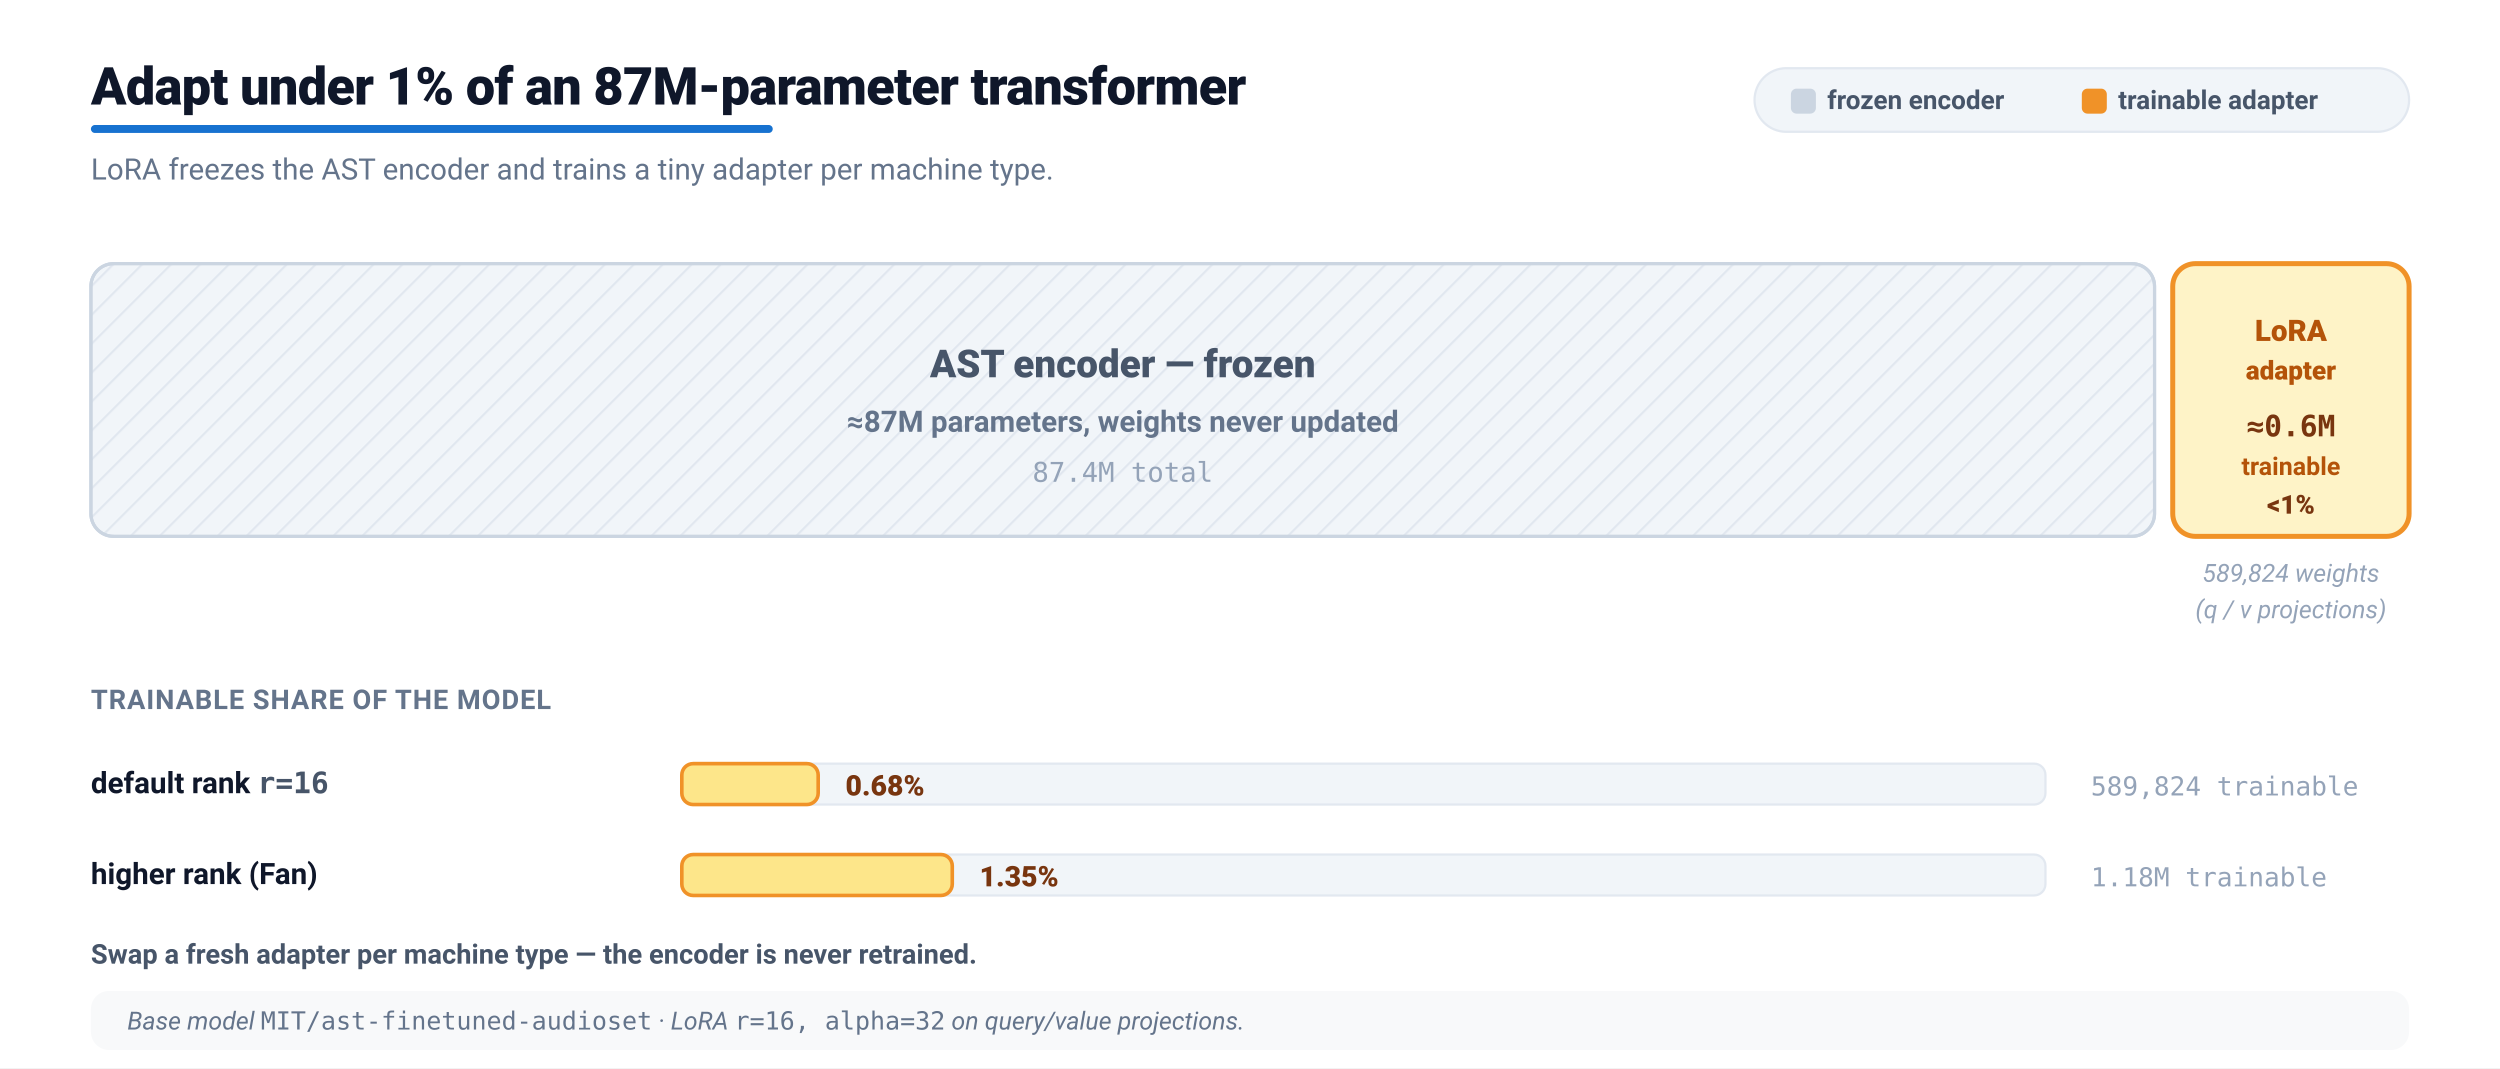
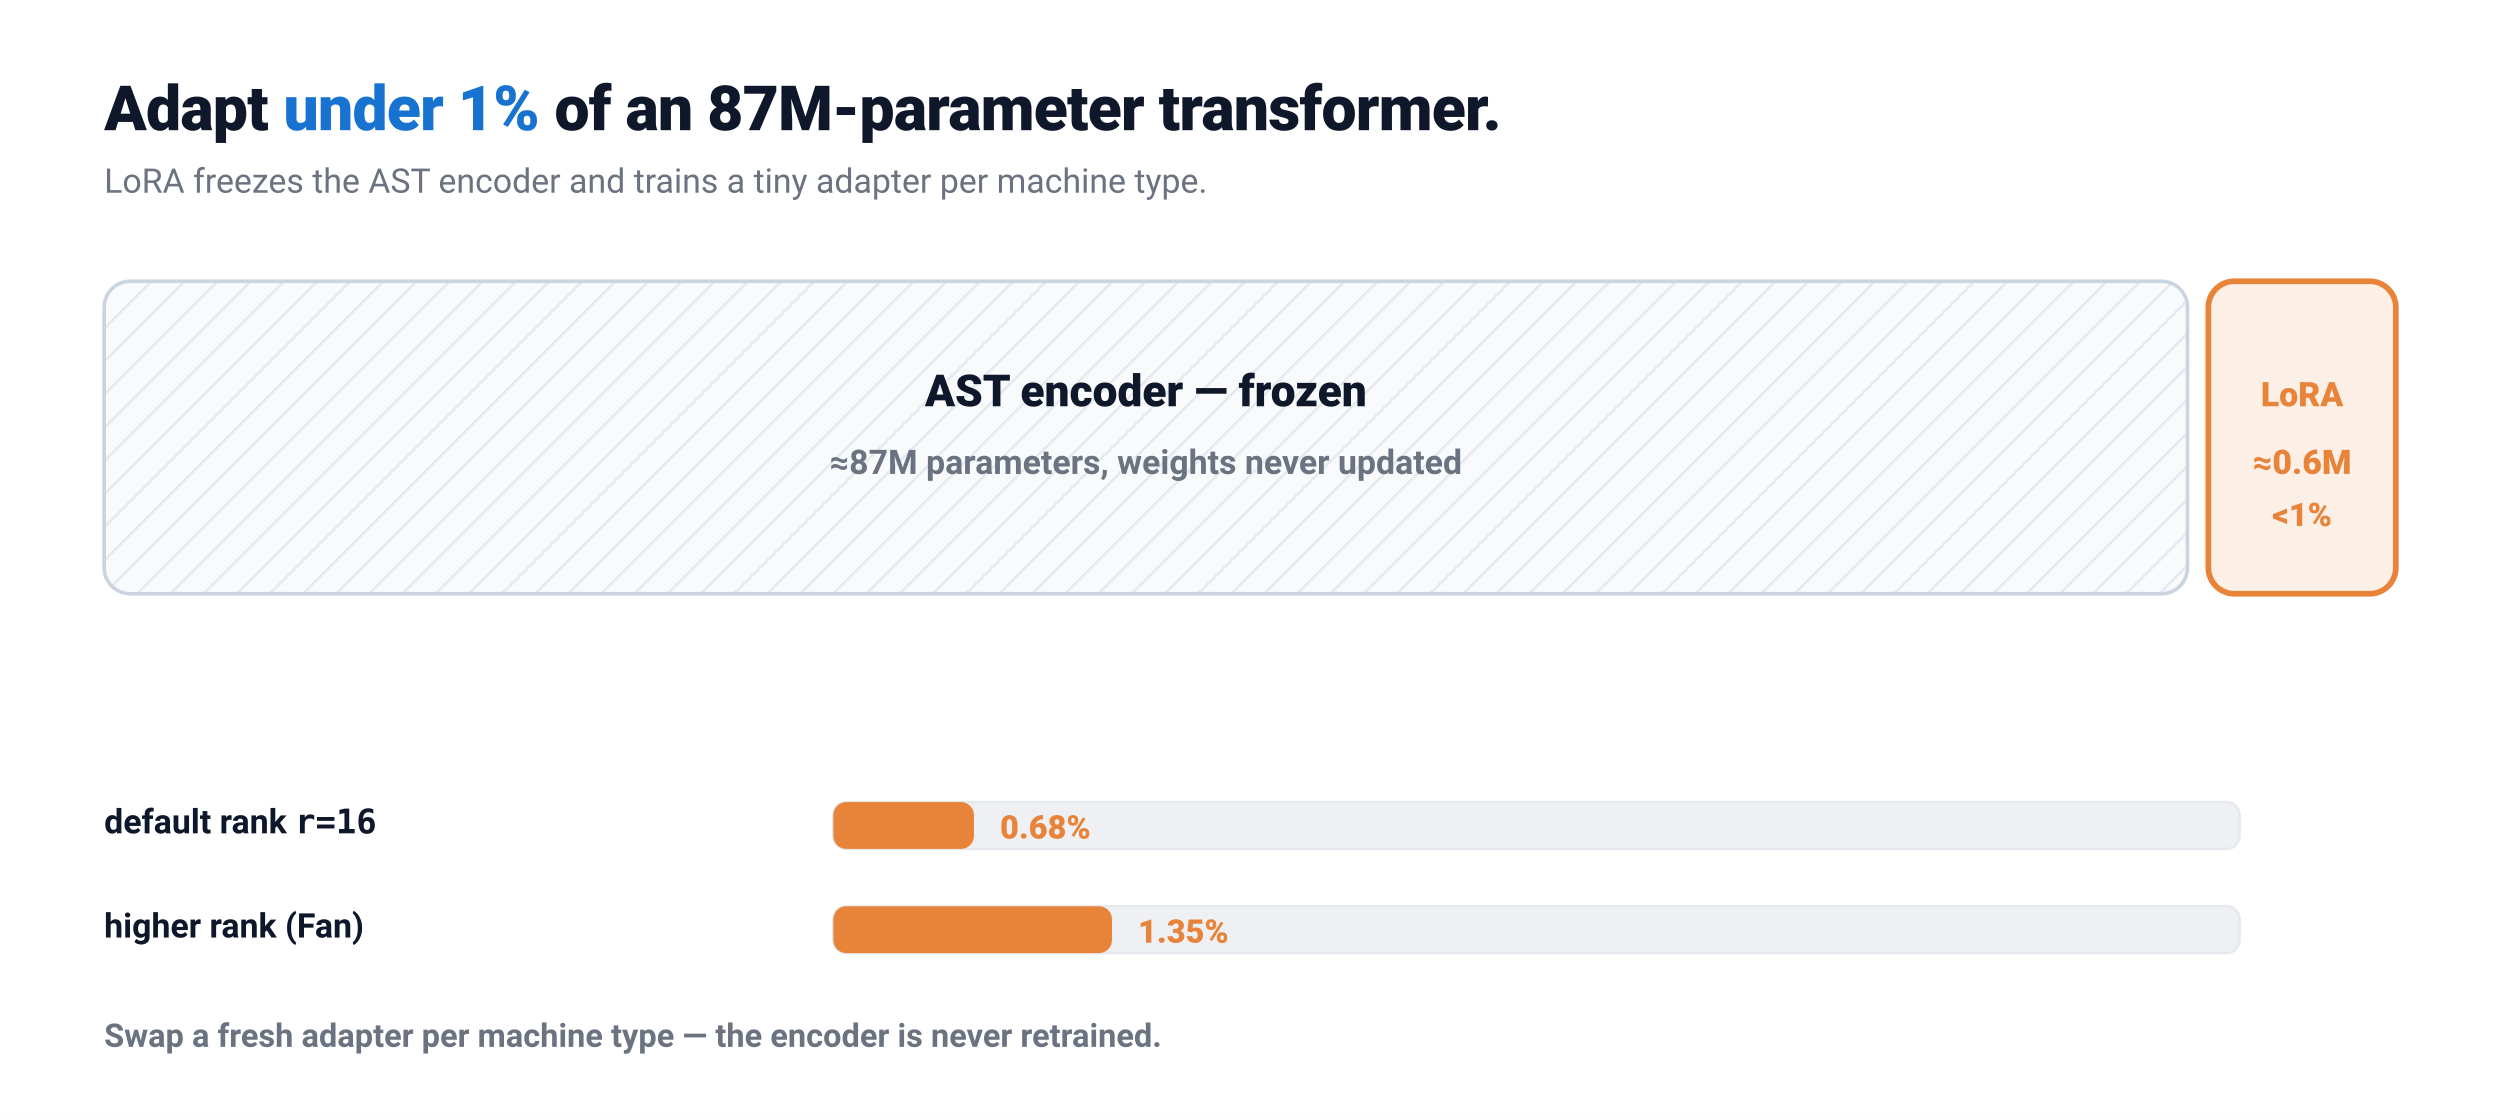
- <svg xmlns="http://www.w3.org/2000/svg" viewBox="0 0 1100 470" font-family="ui-sans-serif, system-ui, -apple-system, 'Segoe UI', Roboto, sans-serif">
+ <svg xmlns="http://www.w3.org/2000/svg" viewBox="0 0 960 430" font-family="ui-sans-serif, system-ui, -apple-system, 'Segoe UI', Roboto, sans-serif">
  <defs>
    <pattern id="lp-froze" width="9" height="9" patternUnits="userSpaceOnUse" patternTransform="rotate(45)">
-       <rect width="9" height="9" fill="#f1f5f9" />
-       <line x1="0" y1="0" x2="0" y2="9" stroke="#e2e8f0" stroke-width="2" />
+       <rect width="9" height="9" fill="#f8fafc" />
+       <line x1="0" y1="0" x2="0" y2="9" stroke="#e6e9ee" stroke-width="2" />
    </pattern>
  </defs>
-   <rect x="0" y="0" width="1100" height="470" fill="#ffffff" />
-   <text x="40" y="46" font-size="23" font-weight="800" fill="#0f172a" letter-spacing="-.3">Adapt under 1% of an 87M-parameter transformer</text>
-   <rect x="40" y="55" width="300" height="3.5" rx="1.75" fill="#1772d0" />
-   <text x="40" y="79" font-size="13" fill="#64748b">LoRA freezes the AST encoder and trains a tiny adapter per machine type.</text>
-   <rect x="772" y="30" width="288" height="28" rx="14" fill="#f1f5f9" stroke="#e2e8f0" />
-   <rect x="788" y="39" width="11" height="11" rx="2.5" fill="#cbd5e1" />
-   <text x="804" y="48" font-size="11.5" font-weight="700" fill="#475569">frozen encoder</text>
-   <rect x="916" y="39" width="11" height="11" rx="2.5" fill="#f09228" />
-   <text x="932" y="48" font-size="11.5" font-weight="700" fill="#475569">trainable adapter</text>
-   <rect x="40" y="116" width="908" height="120" rx="10" fill="url(#lp-froze)" stroke="#cbd5e1" stroke-width="1.4" />
-   <rect x="40" y="116" width="908" height="120" rx="10" fill="none" stroke="#cbd5e1" stroke-width="1.4" />
-   <text x="494" y="166" font-size="17" font-weight="800" fill="#475569" text-anchor="middle">AST encoder — frozen</text>
-   <text x="494" y="190" font-size="13" font-weight="700" fill="#64748b" text-anchor="middle">≈87M parameters, weights never updated</text>
-   <text x="494" y="212" font-size="12" fill="#94a3b8" text-anchor="middle" font-family="ui-monospace, Menlo, Consolas, monospace">87.4M total</text>
-   <rect x="956" y="116" width="104" height="120" rx="10" fill="#fef3c7" stroke="#f09228" stroke-width="2.2" />
-   <text x="1008" y="150" font-size="13" font-weight="800" fill="#b45309" text-anchor="middle">LoRA</text>
-   <text x="1008" y="167" font-size="11.5" font-weight="800" fill="#b45309" text-anchor="middle">adapter</text>
-   <text x="1008" y="192" font-size="13" font-weight="800" fill="#78350f" text-anchor="middle" font-family="ui-monospace, Menlo, Consolas, monospace">≈0.6M</text>
-   <text x="1008" y="209" font-size="11" font-weight="700" fill="#b45309" text-anchor="middle">trainable</text>
-   <text x="1008" y="226" font-size="11.5" font-weight="800" fill="#78350f" text-anchor="middle">&lt;1%</text>
-   <text x="1008" y="256" font-size="11" font-style="italic" fill="#94a3b8" text-anchor="middle">589,824 weights</text>
-   <text x="1008" y="272" font-size="11" font-style="italic" fill="#94a3b8" text-anchor="middle">(q / v projections)</text>
-   <text x="40" y="312" font-size="12" font-weight="700" fill="#64748b" letter-spacing="0.4">TRAINABLE SHARE OF THE MODEL</text>
-   <text x="40" y="349" font-size="13" font-weight="700" fill="#0f172a">default rank <tspan font-family="ui-monospace, Menlo, Consolas, monospace" font-weight="700" fill="#475569">r=16</tspan>
+   <rect width="960" height="430" fill="#ffffff" />
+   <text x="40" y="50" font-size="24" font-weight="800" fill="#0f172a" letter-spacing="-.3">Adapt <tspan fill="#1772d0">under 1%</tspan> of an 87M-parameter transformer.</text>
+   <text x="40" y="74" font-size="13" fill="#6b7280">LoRA freezes the AST encoder and trains a tiny adapter per machine type.</text>
+   <rect x="40" y="108" width="800" height="120" rx="10" fill="url(#lp-froze)" stroke="#cbd5e1" stroke-width="1.4" />
+   <text x="440" y="156" text-anchor="middle" font-size="17" font-weight="800" fill="#0f172a">AST encoder — frozen</text>
+   <text x="440" y="182" text-anchor="middle" font-size="13" font-weight="600" fill="#6b7280">≈87M parameters, weights never updated</text>
+   <rect x="848" y="108" width="72" height="120" rx="10" fill="#e8833a" opacity="0.13" />
+   <rect x="848" y="108" width="72" height="120" rx="10" fill="none" stroke="#e8833a" stroke-width="2.2" />
+   <text x="884" y="156" text-anchor="middle" font-size="13" font-weight="800" fill="#e8833a">LoRA</text>
+   <text x="884" y="182" text-anchor="middle" font-size="13" font-weight="800" fill="#e8833a">≈0.6M</text>
+   <text x="884" y="202" text-anchor="middle" font-size="12.5" font-weight="800" fill="#e8833a">&lt;1%</text>
+   <text x="40" y="320" font-size="13" font-weight="700" fill="#0f172a">default rank <tspan font-family="ui-monospace, Menlo, Consolas, monospace">r=16</tspan>
  </text>
-   <rect x="300" y="336" width="600" height="18" rx="5" fill="#f1f5f9" stroke="#e2e8f0" stroke-width="1" />
-   <rect x="300" y="336" width="60" height="18" rx="5" fill="#fde68a" stroke="#f09228" stroke-width="1.6" />
-   <text x="372" y="350" font-size="12.5" font-weight="800" fill="#78350f">0.68%</text>
-   <text x="920" y="350" font-size="11.5" fill="#94a3b8" font-family="ui-monospace, Menlo, Consolas, monospace">589,824 trainable</text>
-   <text x="40" y="389" font-size="13" font-weight="700" fill="#0f172a">higher rank (Fan)</text>
-   <rect x="300" y="376" width="600" height="18" rx="5" fill="#f1f5f9" stroke="#e2e8f0" stroke-width="1" />
-   <rect x="300" y="376" width="119" height="18" rx="5" fill="#fde68a" stroke="#f09228" stroke-width="1.6" />
-   <text x="431" y="390" font-size="12.5" font-weight="800" fill="#78350f">1.35%</text>
-   <text x="920" y="390" font-size="11.5" fill="#94a3b8" font-family="ui-monospace, Menlo, Consolas, monospace">1.18M trainable</text>
-   <text x="40" y="424" font-size="12" font-weight="700" fill="#475569">Swap a fresh adapter per machine type — the encoder is never retrained.</text>
-   <rect x="40" y="436" width="1020" height="26" rx="8" fill="#f8f9fa" />
-   <text x="56" y="453" font-size="11" font-style="italic" fill="#64748b">Base model <tspan font-family="ui-monospace, Menlo, Consolas, monospace" font-style="normal">MIT/ast-finetuned-audioset</tspan> · LoRA <tspan font-family="ui-monospace, Menlo, Consolas, monospace" font-style="normal">r=16, alpha=32</tspan> on query/value projections.</text>
+   <rect x="320" y="308" width="540" height="18" rx="5" fill="#eef0f3" stroke="#e6e9ee" stroke-width="1" />
+   <rect x="320" y="308" width="54" height="18" rx="5" fill="#e8833a" />
+   <text x="384" y="322" font-size="12.5" font-weight="800" fill="#e8833a">0.68%</text>
+   <text x="40" y="360" font-size="13" font-weight="700" fill="#0f172a">higher rank (Fan)</text>
+   <rect x="320" y="348" width="540" height="18" rx="5" fill="#eef0f3" stroke="#e6e9ee" stroke-width="1" />
+   <rect x="320" y="348" width="107" height="18" rx="5" fill="#e8833a" />
+   <text x="437" y="362" font-size="12.5" font-weight="800" fill="#e8833a">1.35%</text>
+   <text x="40" y="402" font-size="12.5" font-weight="700" fill="#6b7280">Swap a fresh adapter per machine type — the encoder is never retrained.</text>
</svg>
